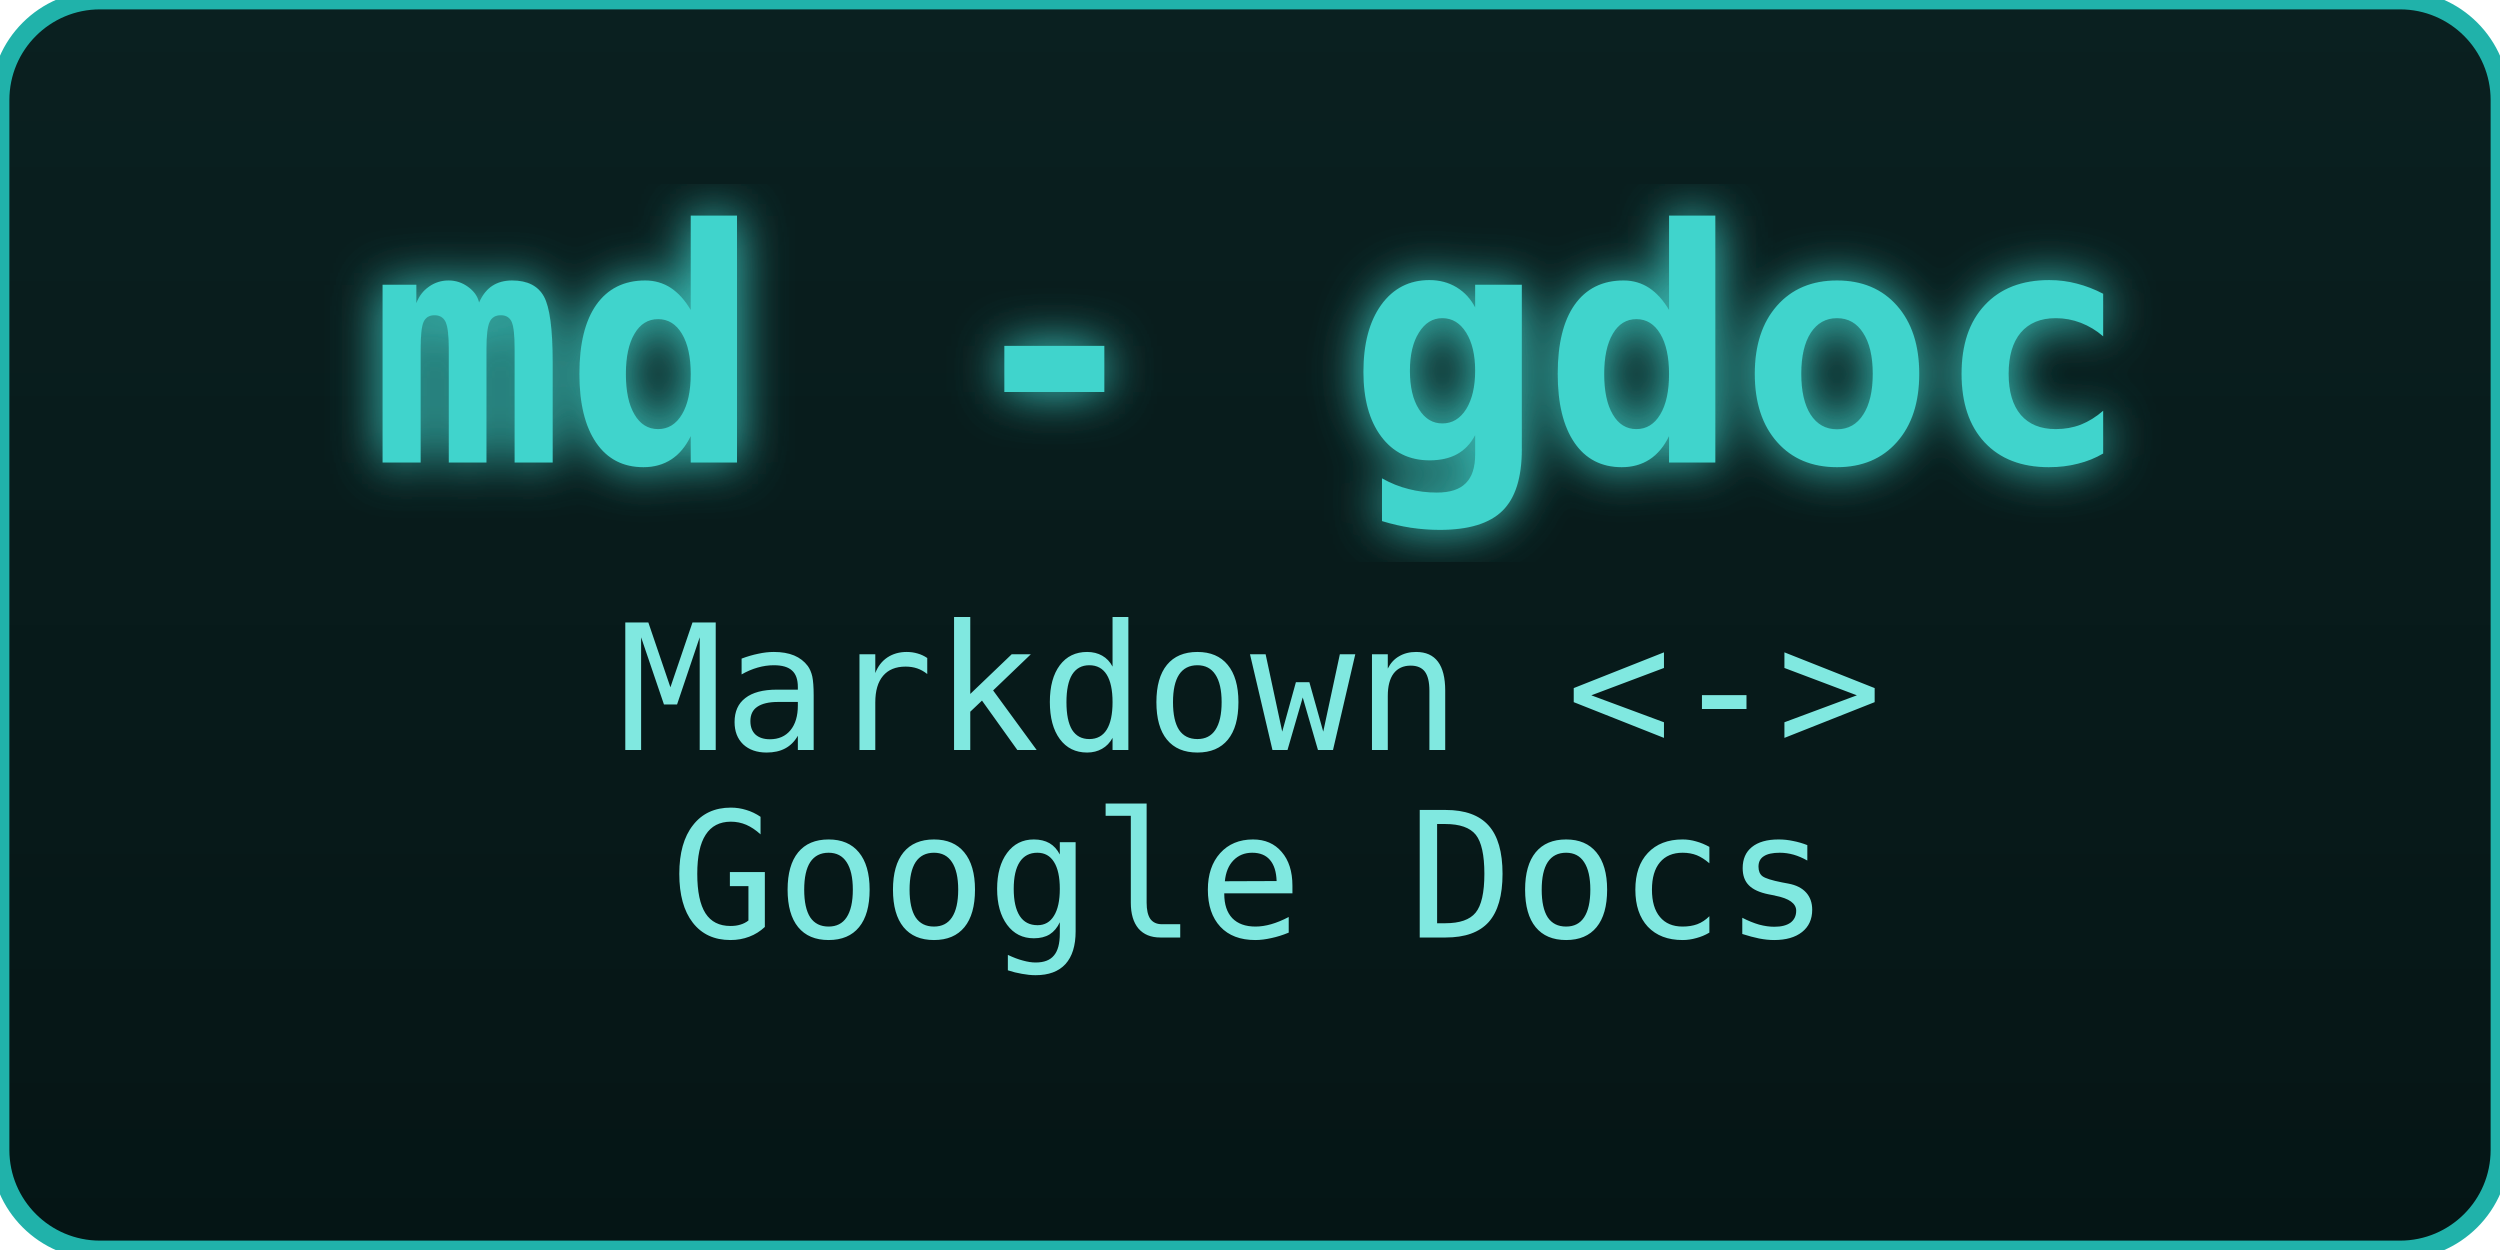
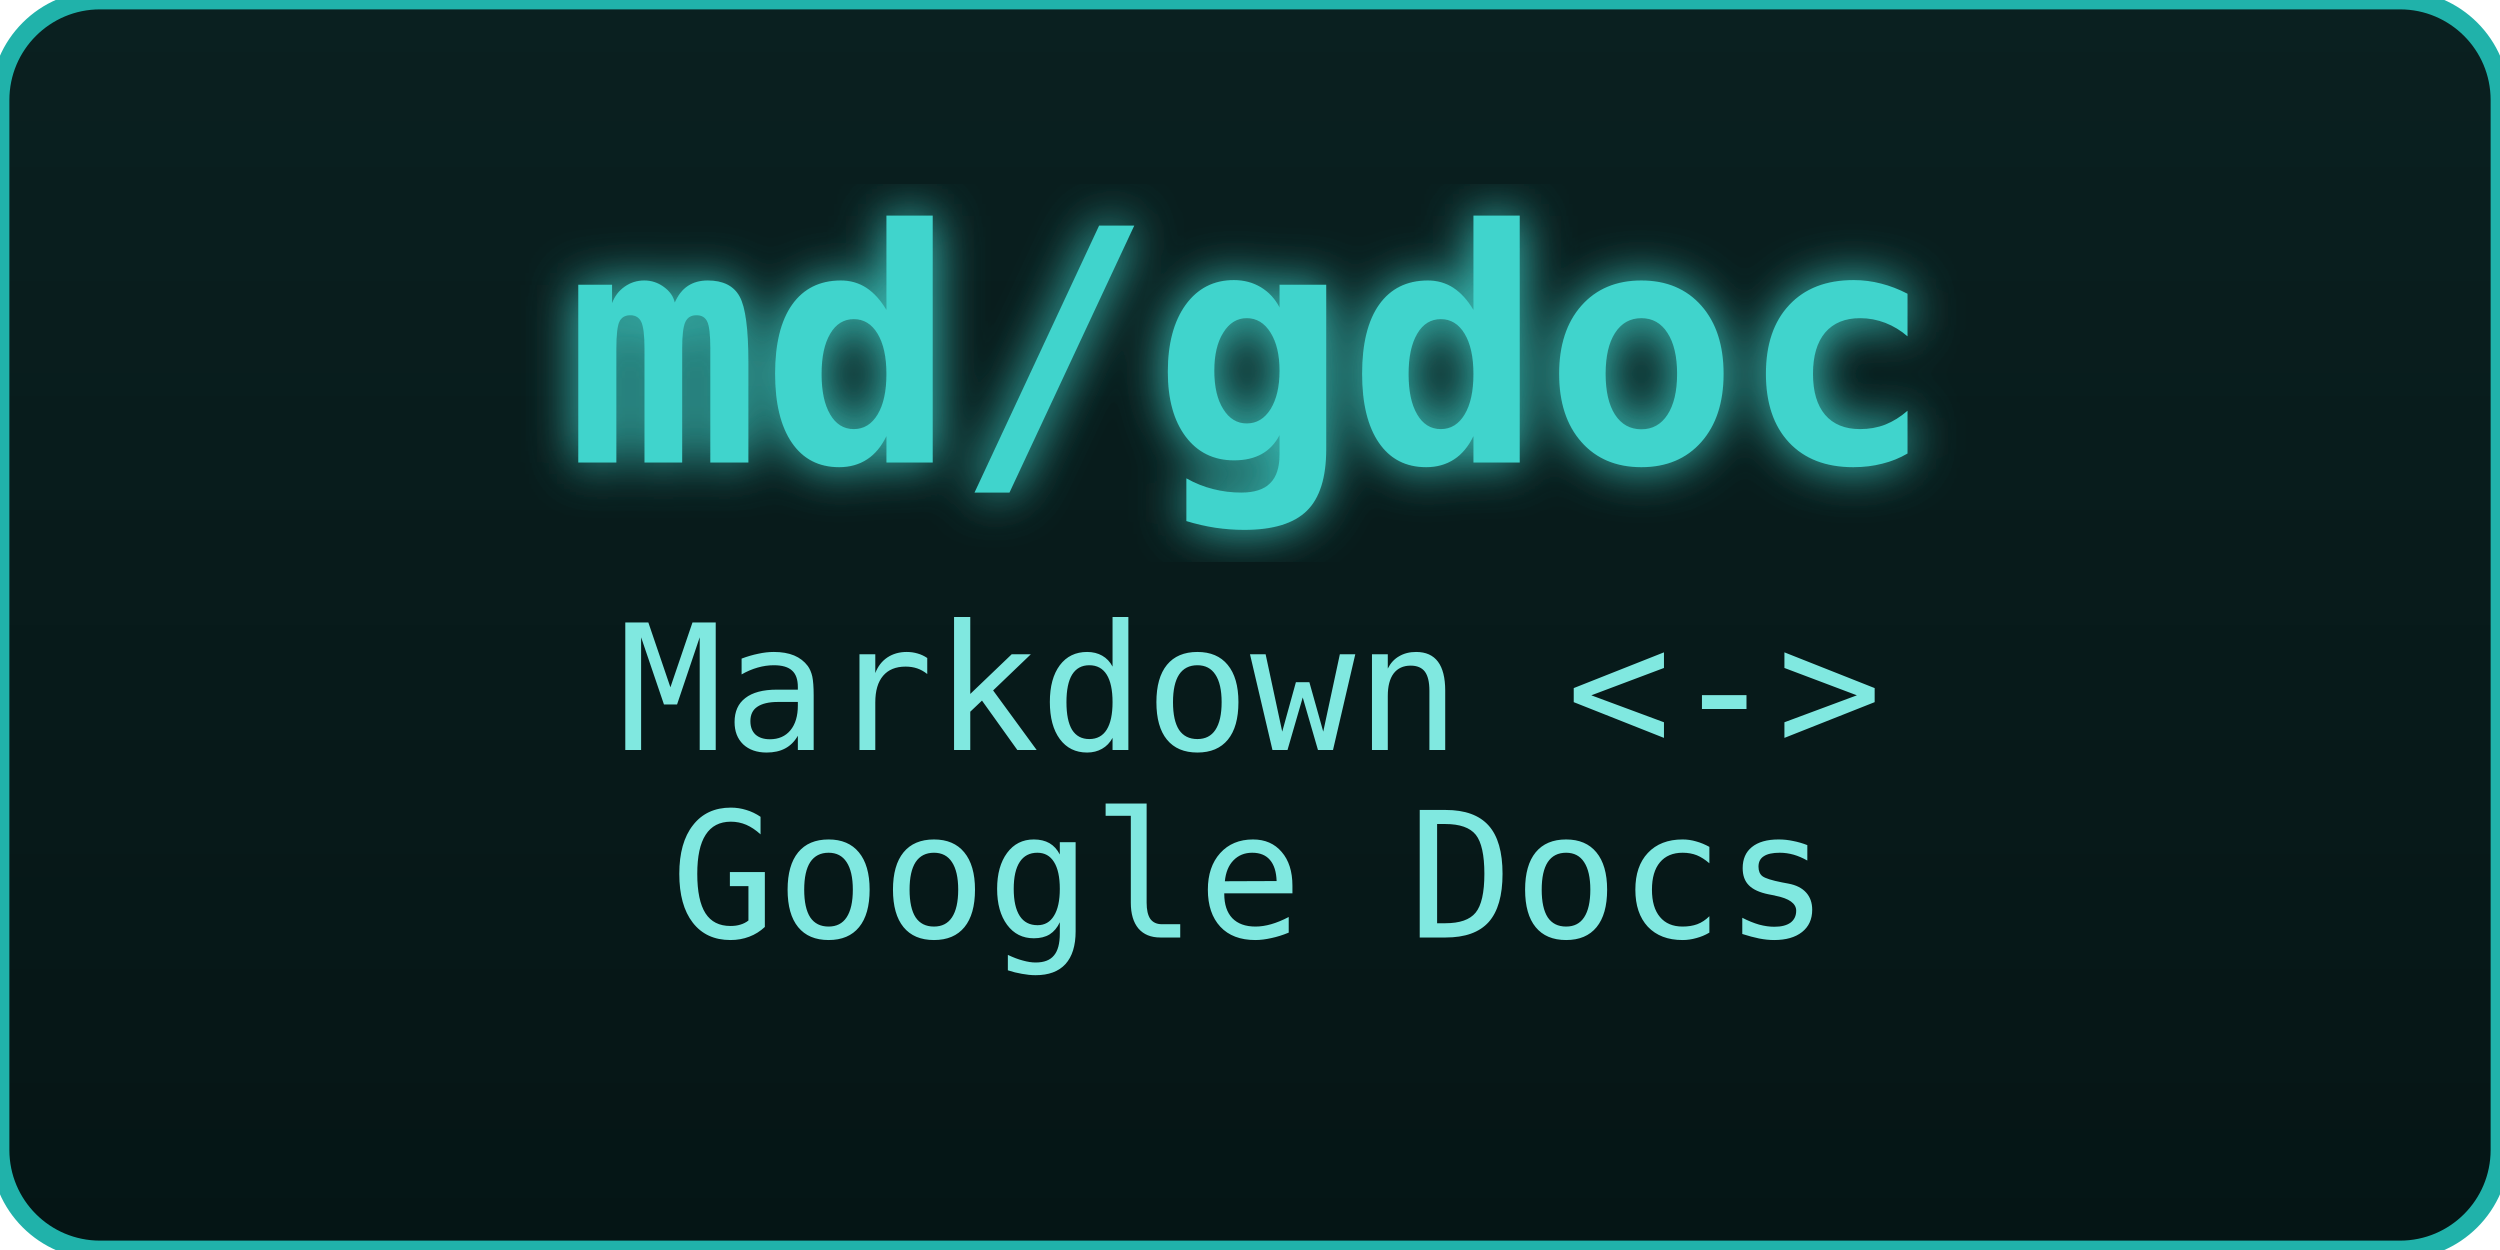
<svg xmlns="http://www.w3.org/2000/svg" width="200" height="100">
  <defs>
    <filter id="glow">
      <feGaussianBlur stdDeviation="2" result="coloredBlur" />
      <feMerge>
        <feMergeNode in="coloredBlur" />
        <feMergeNode in="SourceGraphic" />
      </feMerge>
    </filter>
    <linearGradient id="bg" x1="0%" y1="0%" x2="0%" y2="100%">
      <stop offset="0%" style="stop-color:#0a2020" />
      <stop offset="100%" style="stop-color:#051515" />
    </linearGradient>
  </defs>
  <rect width="200" height="100" rx="8" fill="url(#bg)" stroke="#20b2aa" stroke-width="1.5" />
-   <text x="100" y="37" font-family="monospace" font-size="26" font-weight="bold" fill="#40d4cc" text-anchor="middle" filter="url(#glow)">md - gdoc</text>
+   <text x="100" y="37" font-family="monospace" font-size="26" font-weight="bold" fill="#40d4cc" text-anchor="middle" filter="url(#glow)">md/gdoc</text>
  <text x="100" y="60" font-family="monospace" font-size="14" fill="#80e8e0" text-anchor="middle">Markdown &lt;-&gt;</text>
  <text x="100" y="75" font-family="monospace" font-size="14" fill="#80e8e0" text-anchor="middle">Google Docs</text>
</svg>
